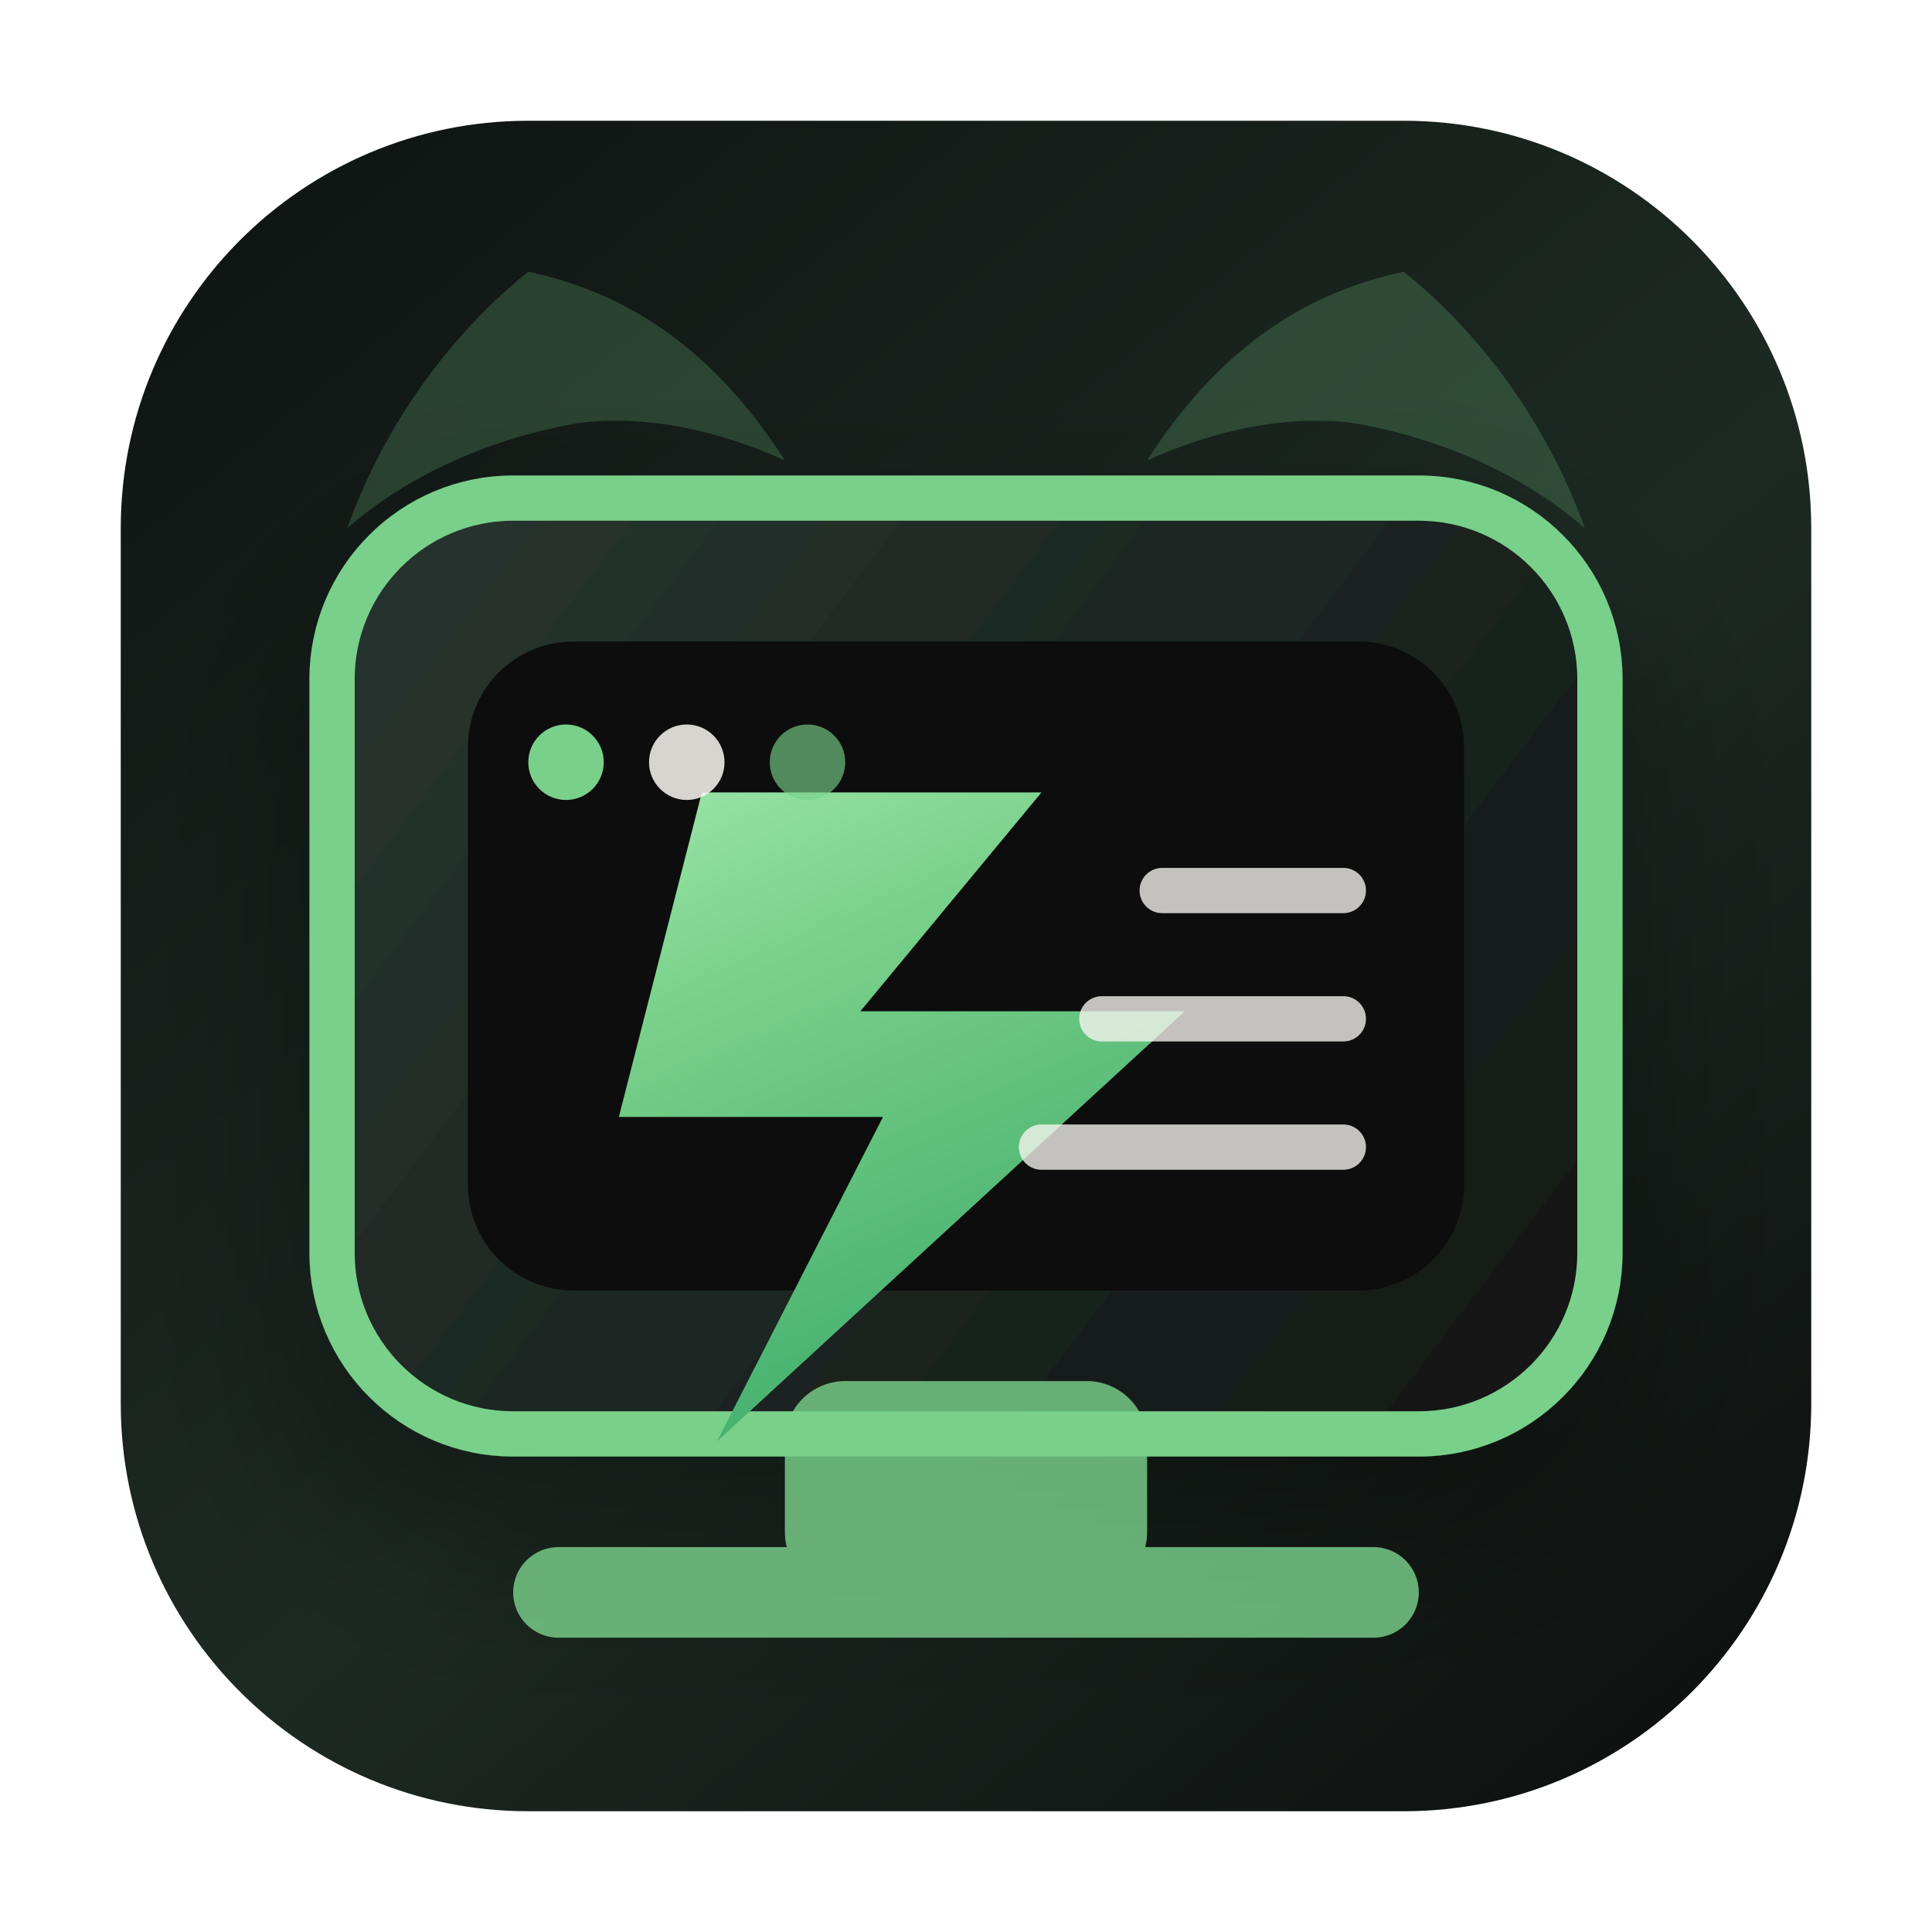
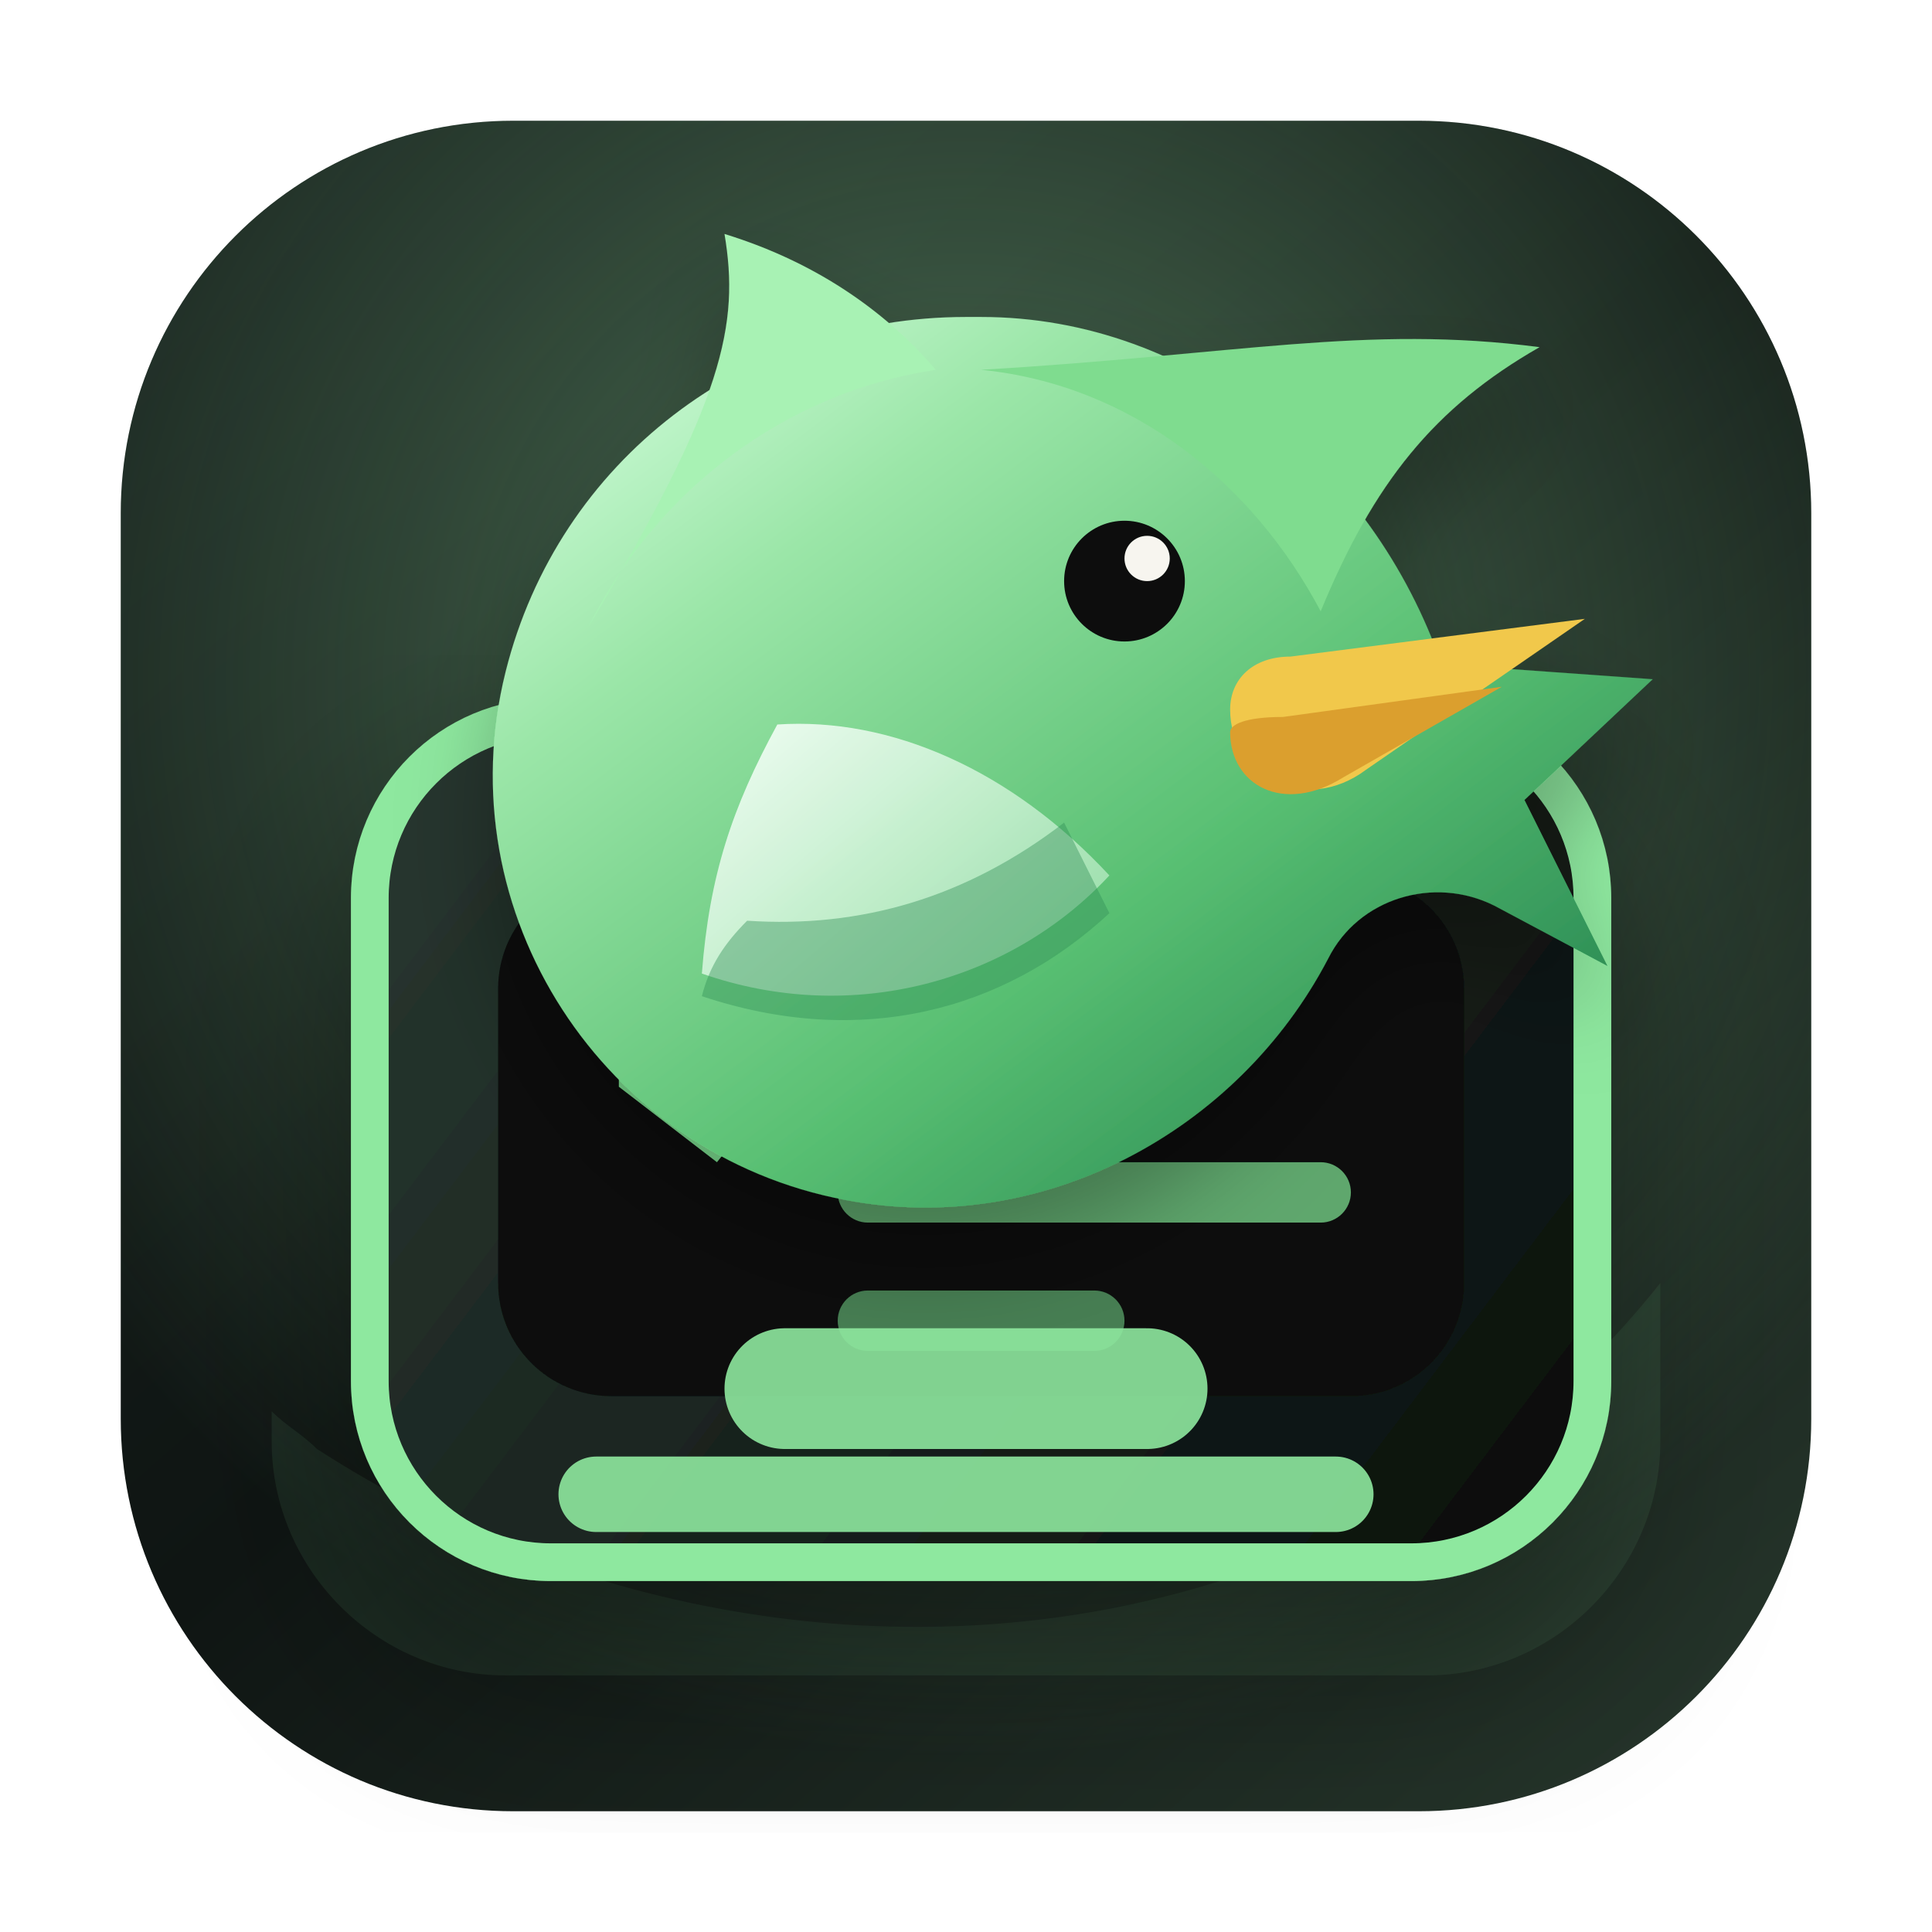
<svg xmlns="http://www.w3.org/2000/svg" width="256" height="256" viewBox="0 0 256 256" role="img" aria-label="Pika Fetch">
  <defs>
-     <linearGradient id="bg" x1="44" y1="26" x2="214" y2="232" gradientUnits="userSpaceOnUse">
-       <stop offset="0" stop-color="#101614" />
-       <stop offset="0.55" stop-color="#1d2a23" />
-       <stop offset="1" stop-color="#0f1211" />
+     <linearGradient id="tile" x1="38" y1="26" x2="218" y2="232" gradientUnits="userSpaceOnUse">
+       <stop offset="0" stop-color="#17211d" />
+       <stop offset="0.48" stop-color="#0f1513" />
+       <stop offset="1" stop-color="#243329" />
    </linearGradient>
-     <linearGradient id="bolt" x1="108" y1="50" x2="166" y2="184" gradientUnits="userSpaceOnUse">
-       <stop offset="0" stop-color="#c8ffd2" />
-       <stop offset="0.48" stop-color="#79d08a" />
-       <stop offset="1" stop-color="#35a665" />
+     <linearGradient id="terminal" x1="64" y1="96" x2="204" y2="202" gradientUnits="userSpaceOnUse">
+       <stop offset="0" stop-color="#27362f" />
+       <stop offset="1" stop-color="#0a0f0d" />
    </linearGradient>
-     <linearGradient id="screen" x1="60" y1="78" x2="204" y2="187" gradientUnits="userSpaceOnUse">
-       <stop offset="0" stop-color="#26332d" />
-       <stop offset="1" stop-color="#121715" />
+     <linearGradient id="bird" x1="74" y1="42" x2="166" y2="165" gradientUnits="userSpaceOnUse">
+       <stop offset="0" stop-color="#d7ffe0" />
+       <stop offset="0.28" stop-color="#9be6a8" />
+       <stop offset="0.7" stop-color="#58bf72" />
+       <stop offset="1" stop-color="#2e8f56" />
    </linearGradient>
-     <filter id="shadow" x="-20%" y="-20%" width="140%" height="150%" color-interpolation-filters="sRGB">
-       <feDropShadow dx="0" dy="12" stdDeviation="12" flood-color="#000000" flood-opacity="0.35" />
+     <linearGradient id="wing" x1="102" y1="91" x2="153" y2="151" gradientUnits="userSpaceOnUse">
+       <stop offset="0" stop-color="#f4fff6" />
+       <stop offset="1" stop-color="#75d28b" />
+     </linearGradient>
+     <radialGradient id="glow" cx="50%" cy="33%" r="64%">
+       <stop offset="0" stop-color="#9be6a8" stop-opacity="0.42" />
+       <stop offset="1" stop-color="#9be6a8" stop-opacity="0" />
+     </radialGradient>
+     <filter id="shadow" x="-18%" y="-18%" width="136%" height="150%" color-interpolation-filters="sRGB">
+       <feDropShadow dx="0" dy="12" stdDeviation="12" flood-color="#000000" flood-opacity="0.38" />
+     </filter>
+     <filter id="softShadow" x="-20%" y="-20%" width="140%" height="150%" color-interpolation-filters="sRGB">
+       <feDropShadow dx="0" dy="7" stdDeviation="6" flood-color="#000000" flood-opacity="0.28" />
    </filter>
  </defs>
-   <rect x="16" y="16" width="224" height="224" rx="54" fill="url(#bg)" />
-   <path d="M70 36c-10 8-19 20-24 34 8-7 19-12 31-14 9-1 18 1 27 5-9-14-20-22-34-25Z" fill="#79d08a" opacity="0.22" />
-   <path d="M186 36c10 8 19 20 24 34-8-7-19-12-31-14-9-1-18 1-27 5 9-14 20-22 34-25Z" fill="#79d08a" opacity="0.22" />
+   <rect x="16" y="16" width="224" height="224" rx="52" fill="url(#tile)" />
+   <rect x="16" y="16" width="224" height="224" rx="52" fill="url(#glow)" />
+   <path d="M42 192c34 22 78 30 118 18 24-7 45-21 60-40v21c0 17-14 31-31 31H67c-17 0-31-14-31-31v-4c2 2 4 3 6 5Z" fill="#79d08a" opacity="0.1" />
  <g filter="url(#shadow)">
-     <rect x="44" y="66" width="168" height="124" rx="24" fill="url(#screen)" stroke="#79d08a" stroke-width="6" />
-     <rect x="62" y="85" width="132" height="86" rx="14" fill="#0b0f0d" />
-     <path d="M93 105h45l-24 29h43l-62 57 22-43H82Z" fill="url(#bolt)" />
-     <circle cx="75" cy="101" r="5" fill="#79d08a" />
-     <circle cx="91" cy="101" r="5" fill="#f7f5ef" opacity="0.86" />
-     <circle cx="107" cy="101" r="5" fill="#79d08a" opacity="0.64" />
+     <rect x="49" y="95" width="162" height="112" rx="24" fill="url(#terminal)" stroke="#8ee89f" stroke-width="5" />
+     <rect x="66" y="116" width="128" height="69" rx="15" fill="#08100c" />
+     <g fill="#7fe293">
+       <path d="M82 142l13-10 4 5-8 6 8 6-4 5-13-10Z" />
+       <rect x="111" y="137" width="49" height="8" rx="4" />
+       <rect x="111" y="154" width="68" height="8" rx="4" opacity="0.72" />
+       <rect x="111" y="171" width="38" height="8" rx="4" opacity="0.52" />
+     </g>
+     <g fill="#f7f5ef" opacity="0.82">
+       <circle cx="81" cy="110" r="4" />
+       <circle cx="96" cy="110" r="4" />
+       <circle cx="111" cy="110" r="4" />
+     </g>
  </g>
-   <g fill="#79d08a" opacity="0.82">
-     <rect x="68" y="205" width="120" height="12" rx="6" />
-     <rect x="104" y="183" width="48" height="28" rx="8" />
+   <g filter="url(#softShadow)">
+     <path d="M128 42c-29 0-54 19-61 47-8 32 13 64 45 70 26 5 52-9 64-32 4-8 14-11 22-7l15 8-11-22 17-16-28-2c-9-26-33-46-61-46Z" fill="url(#bird)" />
+     <path d="M78 83c9-18 26-31 46-34-6-7-15-14-28-18 2 12 0 22-18 52Z" fill="#a8f2b4" />
+     <path d="M130 49c20 2 36 15 45 32 7-17 15-27 29-35-23-3-40 1-74 3Z" fill="#7fdc8f" />
+     <path d="M103 96c15-1 31 6 44 20-13 14-34 20-54 13 1-13 4-22 10-33Z" fill="url(#wing)" opacity="0.95" />
+     <path d="M99 122c15 1 29-3 42-13 2 4 4 8 6 12-14 13-33 18-54 11 1-4 3-7 6-10Z" fill="#2f8f56" opacity="0.42" />
+     <circle cx="149" cy="77" r="8" fill="#0a0f0d" />
+     <circle cx="152" cy="74" r="3" fill="#f7f5ef" />
+     <path d="M171 87l39-5-29 20c-8 6-18 1-18-8 0-4 3-7 8-7Z" fill="#f1c84b" />
+     <path d="M170 95l29-4-21 12c-8 5-15 1-15-6 0-1 2-2 7-2Z" fill="#db9f2f" />
  </g>
-   <g fill="#f7f5ef" opacity="0.78">
-     <rect x="151" y="115" width="30" height="6" rx="3" />
-     <rect x="143" y="132" width="38" height="6" rx="3" />
-     <rect x="135" y="149" width="46" height="6" rx="3" />
+   <g opacity="0.9">
+     <path d="M79 198h98" stroke="#8ee89f" stroke-width="10" stroke-linecap="round" />
+     <path d="M104 184h48" stroke="#8ee89f" stroke-width="16" stroke-linecap="round" />
  </g>
</svg>
